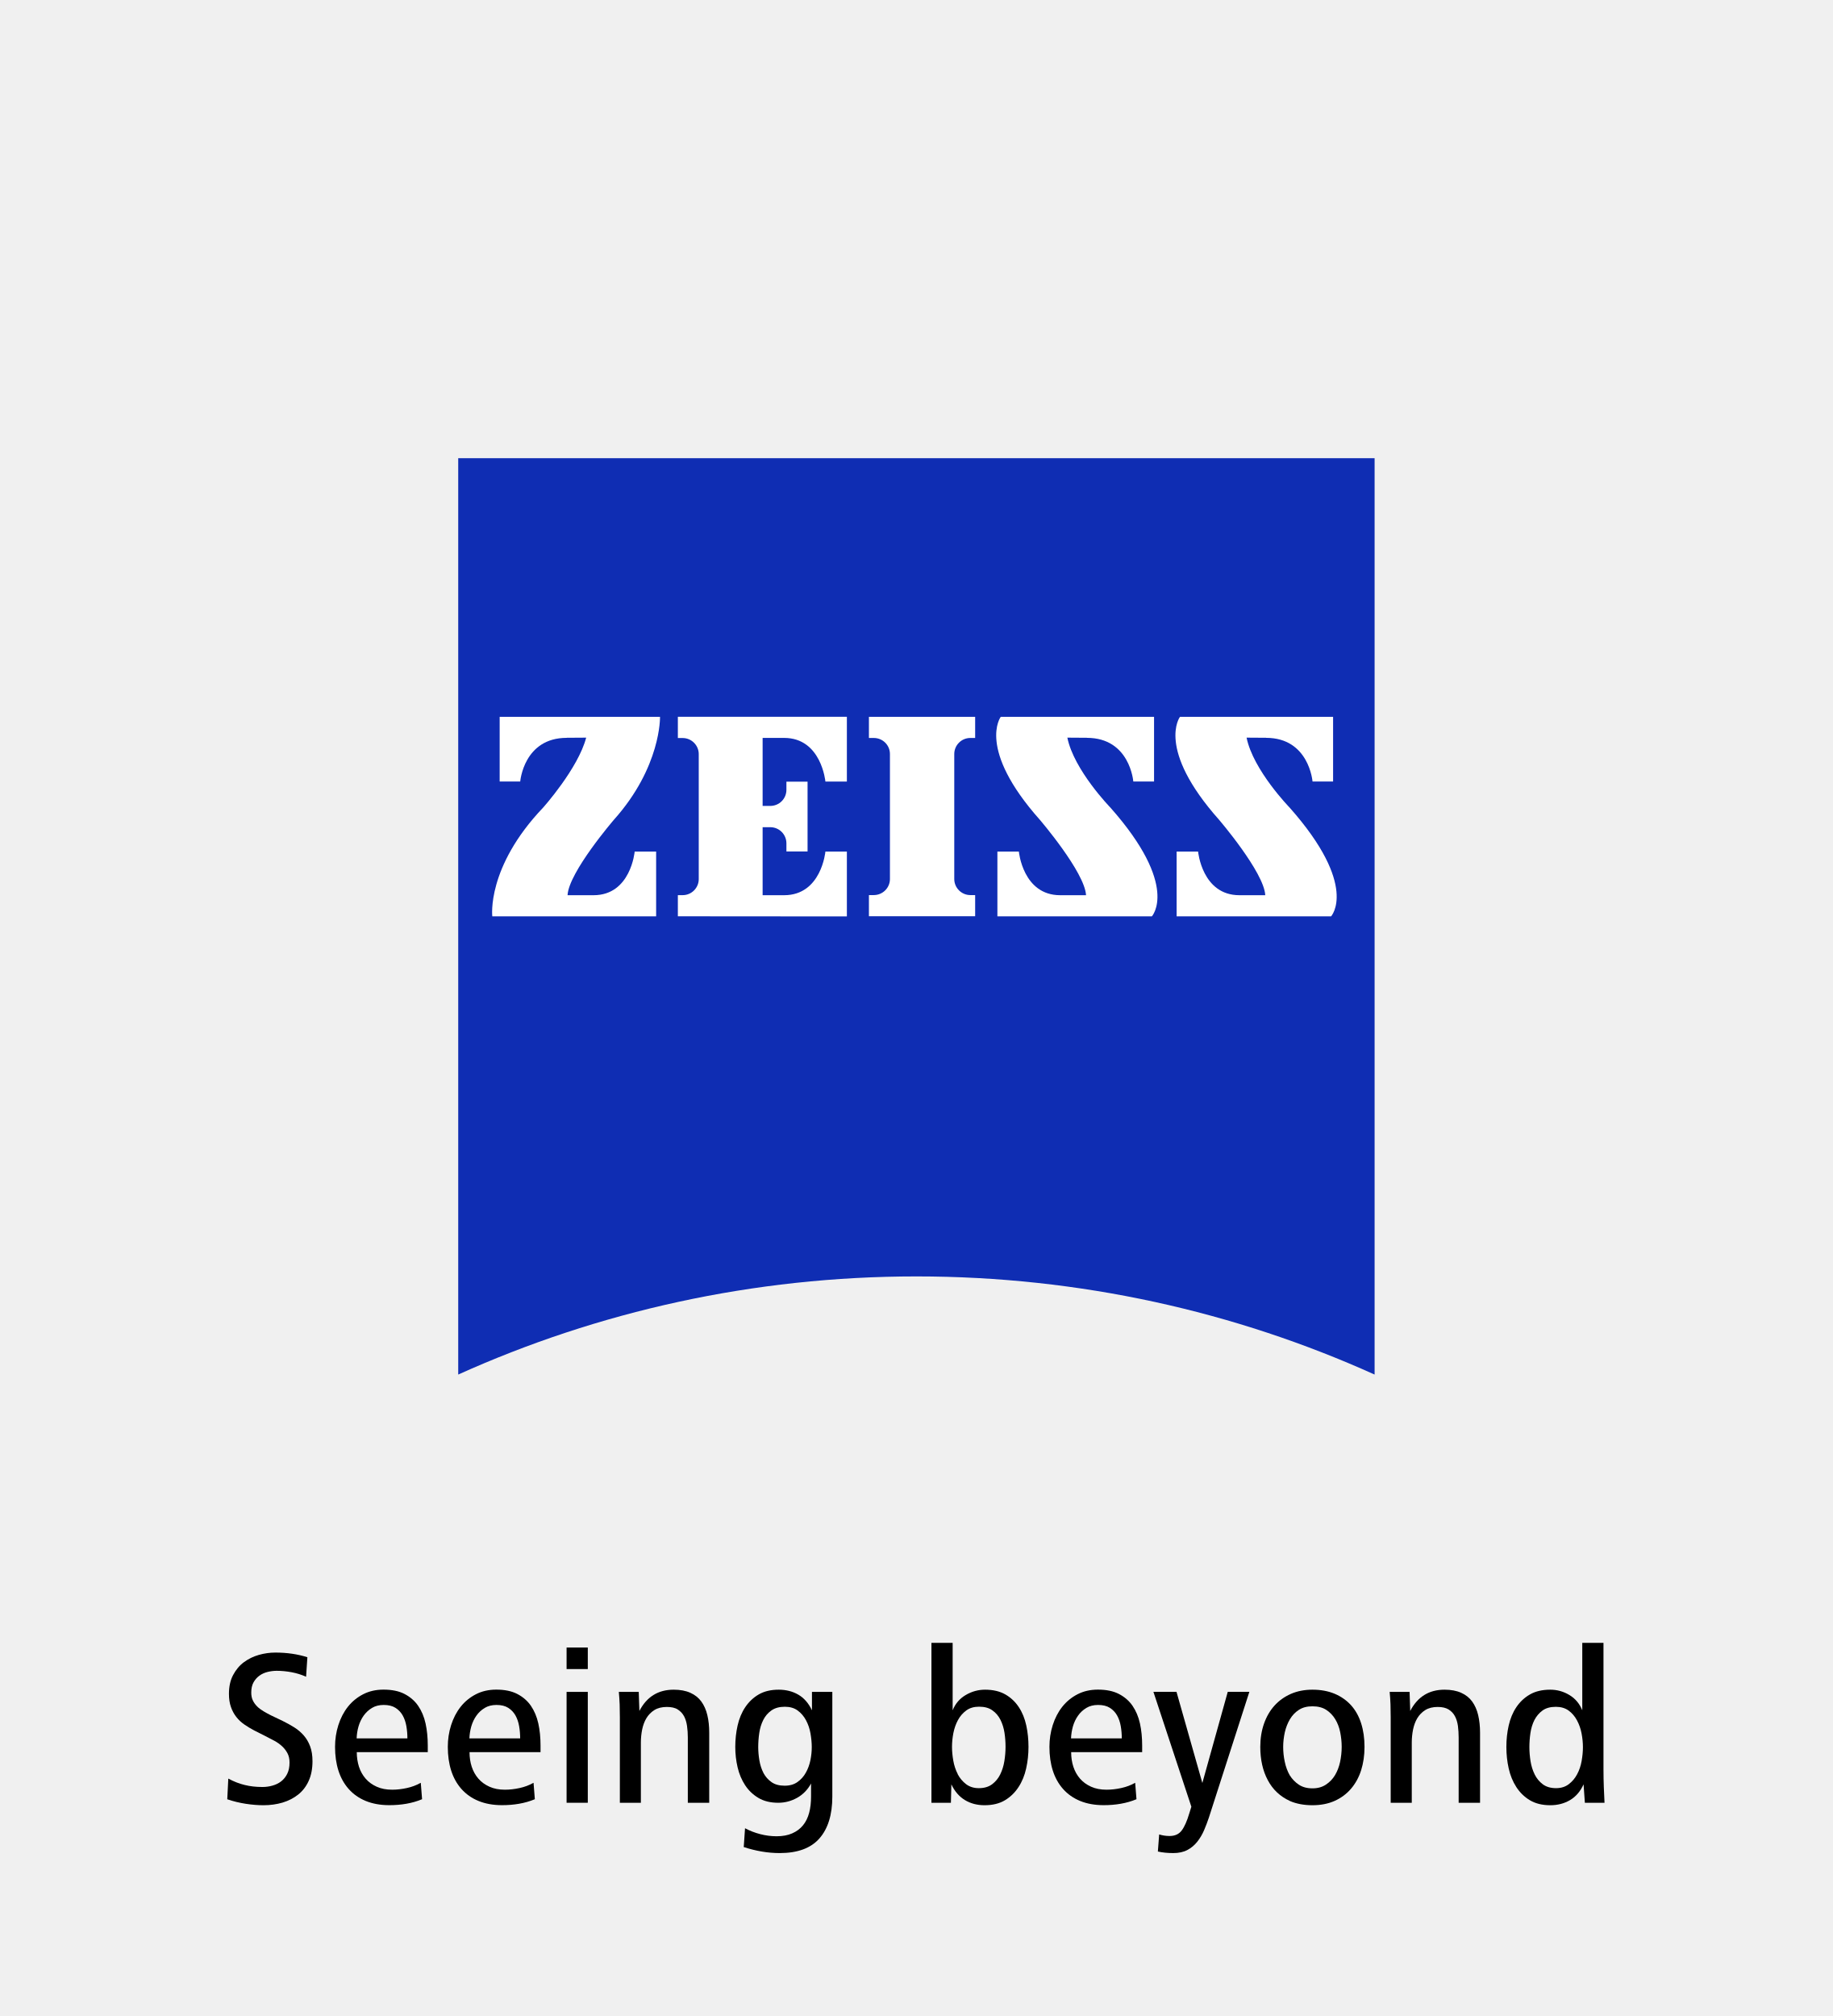
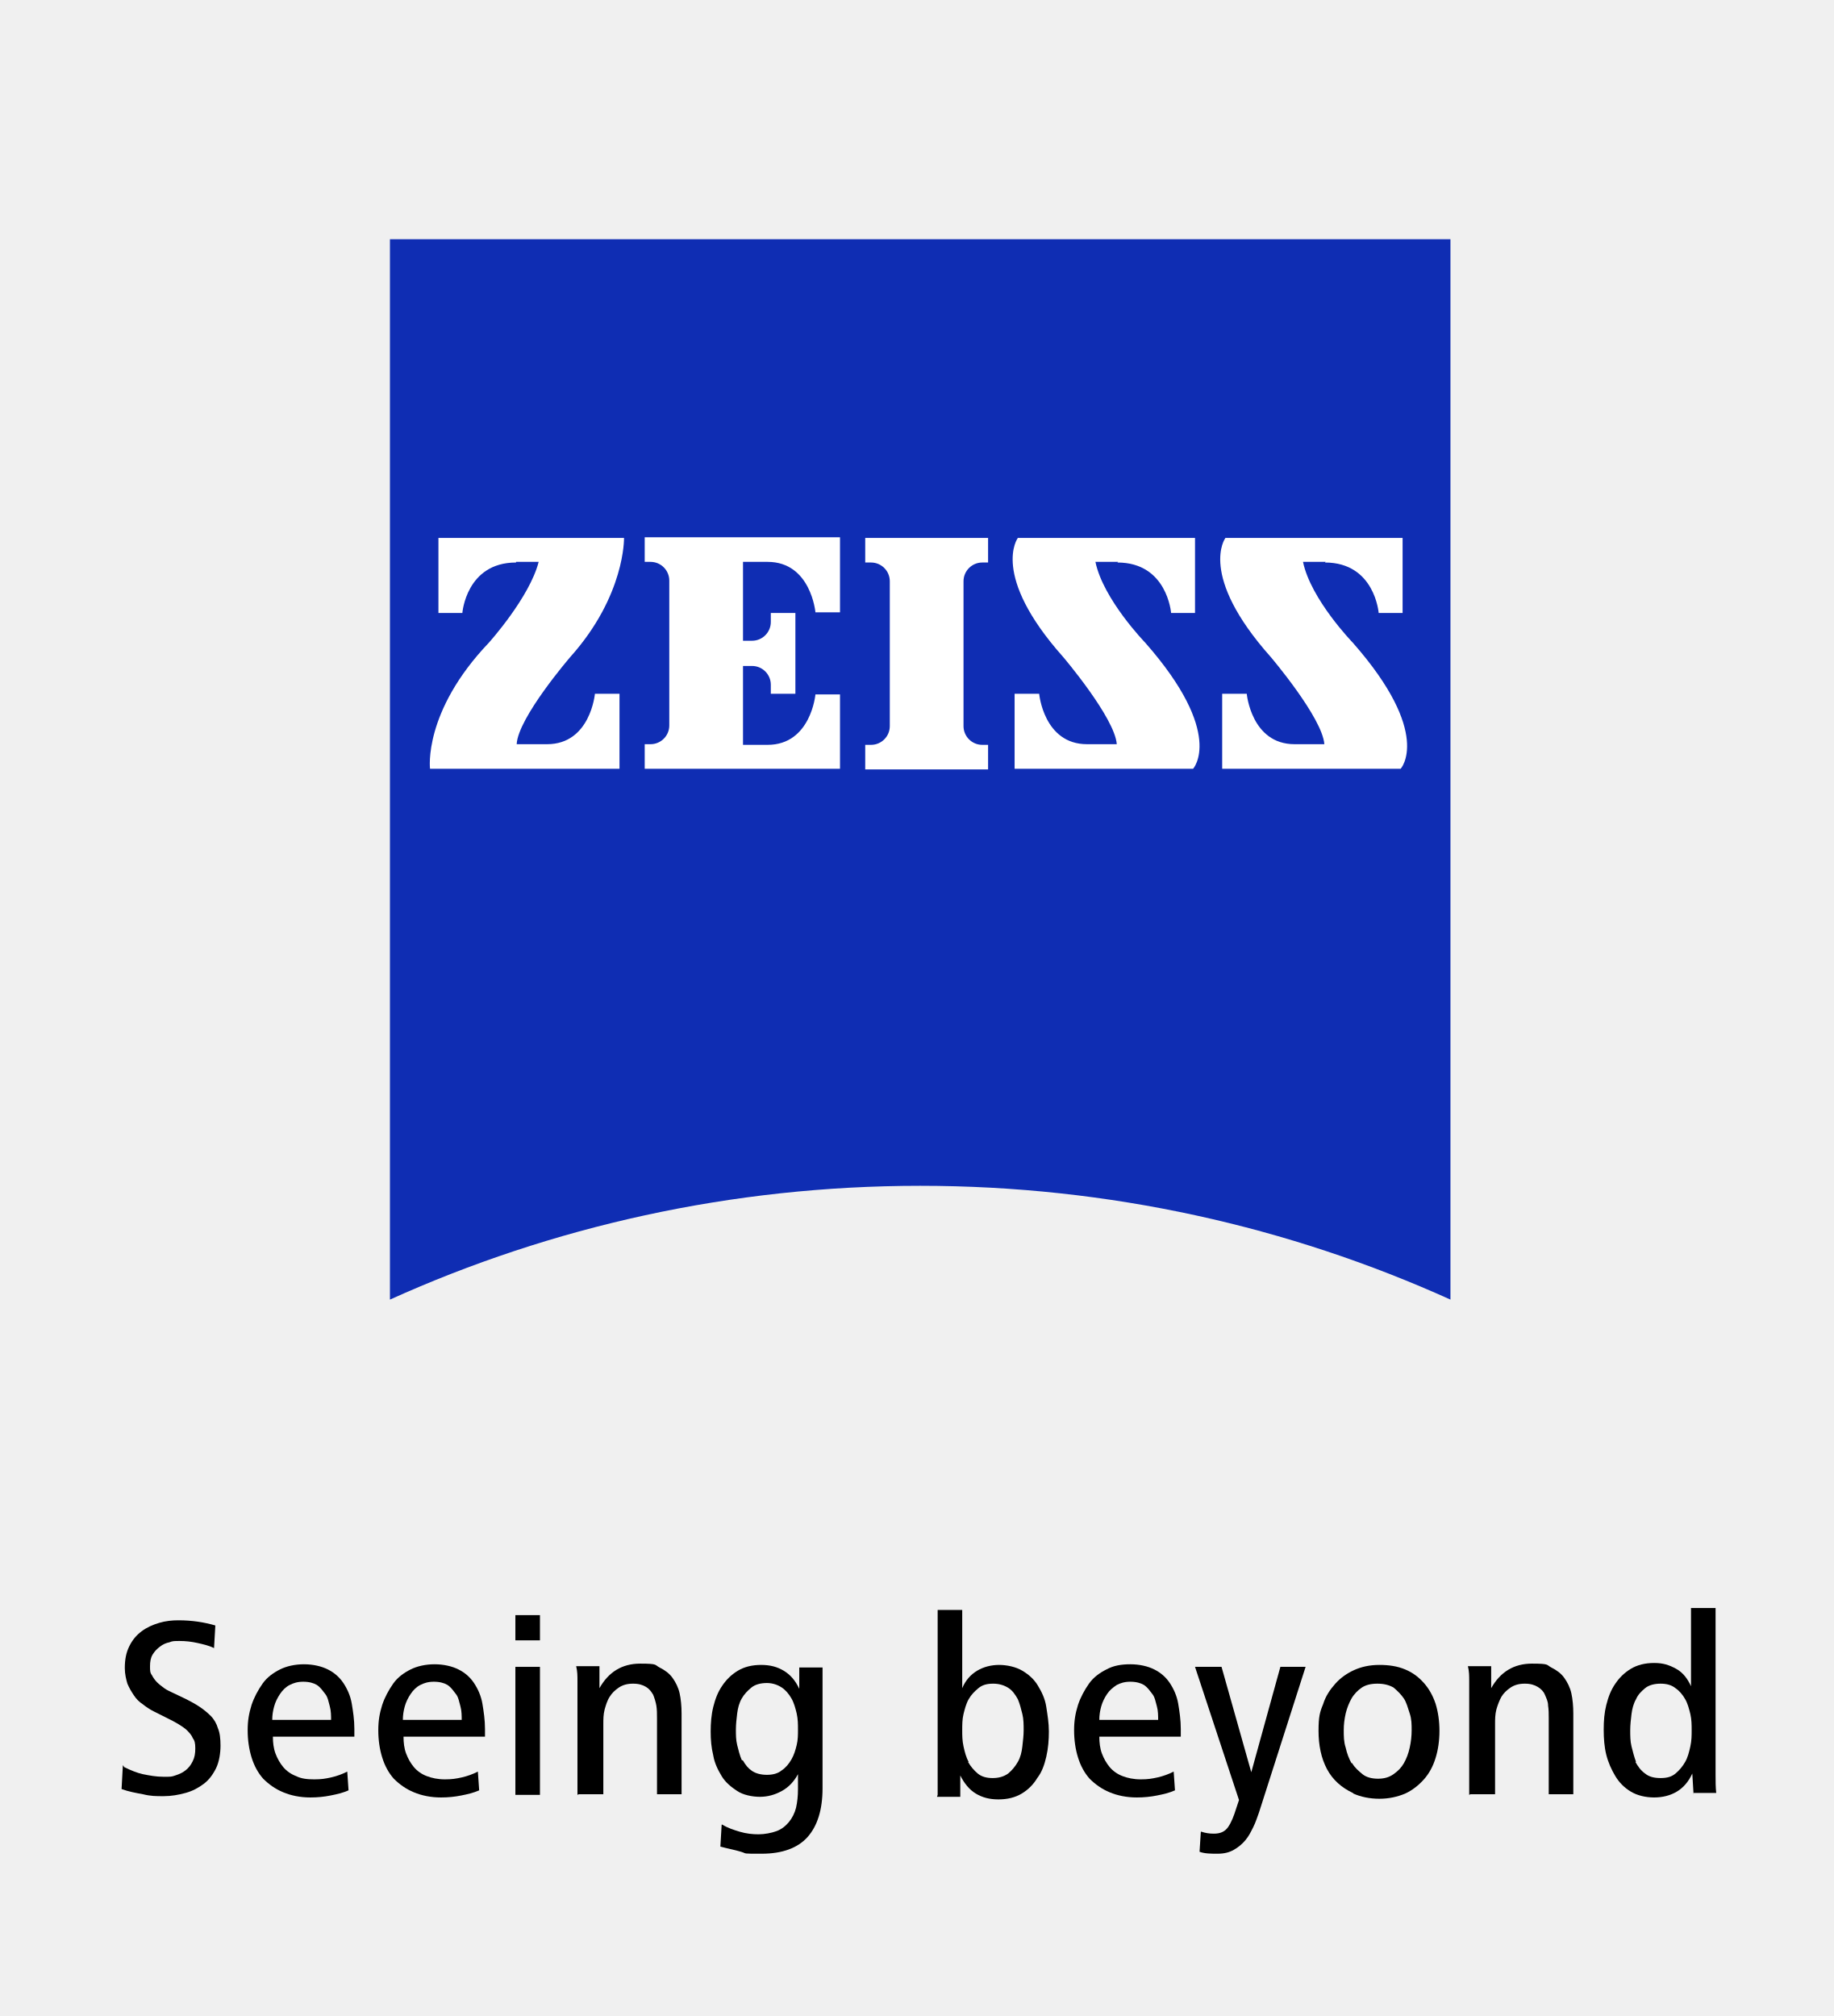
- <svg xmlns="http://www.w3.org/2000/svg" id="Ebene_1" viewBox="0 0 283.46 311.81">
+ <svg xmlns="http://www.w3.org/2000/svg" id="Ebene_1" version="1.1" viewBox="0 0 283.5 311.8">
  <defs>
-     <style>.cls-1{fill:#fff;}.cls-2{fill:#0f2db3;}</style>
+     <style>
+       .st0 {
+         fill: #fff;
+       }
+ 
+       .st1 {
+         fill: #0f2db3;
+       }
+     </style>
  </defs>
  <g>
-     <path class="cls-2" d="m212.6,212.6c-21.61-9.75-45.62-15.18-70.86-15.18s-49.26,5.43-70.87,15.18V70.87h141.73v141.73Z" />
+     <path class="st1" d="M224.3,201c-25-11.3-52.8-17.6-82-17.6s-57,6.3-82,17.6V37h164v164Z" />
    <g>
-       <path class="cls-1" d="m87.66,114.12c-6.66,0-7.2,6.75-7.2,6.75h-3.18v-10h24.8s.2,7.73-7.14,15.93c0,0-6.98,8.11-7.16,11.66h4.02c5.77,0,6.36-6.75,6.36-6.75h3.32v10.02h-25.34s-.93-7.59,7.86-16.82c0,0,5.41-6.04,6.66-10.82l-3,.02Z" />
-       <path class="cls-1" d="m150.82,141.71v-3.27h-.75c-1.36,0-2.48-1.12-2.48-2.48v-19.34c0-1.36,1.11-2.48,2.48-2.48h.75v-3.27h-16.43v3.27h.75c1.39,0,2.5,1.11,2.5,2.48v19.34c0,1.36-1.11,2.48-2.5,2.48h-.75v3.27h16.43Z" />
-       <path class="cls-1" d="m130.98,141.73v-10.02h-3.32s-.61,6.75-6.39,6.75h-3.32v-10.52h1.18c1.39,0,2.5,1.12,2.5,2.5v1.25h3.27v-10.79h-3.27v1.25c0,1.39-1.11,2.5-2.5,2.5h-1.18v-10.52h3.32c5.77,0,6.39,6.75,6.39,6.75h3.32v-10.02h-26.14v3.29h.75c1.36,0,2.48,1.12,2.48,2.48v19.34c0,1.36-1.11,2.48-2.48,2.48h-.75v3.27l26.14.02Z" />
-       <path class="cls-1" d="m168.1,114.12c6.66,0,7.18,6.75,7.18,6.75h3.21v-10h-23.71s-3.75,4.91,6.05,15.93c0,0,6.95,8.11,7.14,11.66h-4c-5.77,0-6.39-6.75-6.39-6.75h-3.32v10.02h23.89s4.34-4.68-6.41-16.82c0,0-5.64-5.79-6.66-10.82l3.02.02Z" />
-       <path class="cls-1" d="m195.82,114.12c6.64,0,7.18,6.75,7.18,6.75h3.18v-10h-23.68s-3.75,4.91,6.05,15.93c0,0,6.95,8.11,7.14,11.66h-4c-5.77,0-6.39-6.75-6.39-6.75h-3.32v10.02h23.89s4.34-4.68-6.41-16.82c0,0-5.64-5.79-6.66-10.82l3.02.02Z" />
+       <path class="st0" d="M79.8,87c-7.7,0-8.3,7.8-8.3,7.8h-3.7v-11.6h28.7s.2,8.9-8.3,18.4c0,0-8.1,9.4-8.3,13.5h4.7c6.7,0,7.4-7.8,7.4-7.8h3.8v11.6h-29.3s-1.1-8.8,9.1-19.5c0,0,6.3-7,7.7-12.5h-3.5Z" />
+       <path class="st0" d="M152.8,119v-3.8h-.9c-1.6,0-2.9-1.3-2.9-2.9v-22.4c0-1.6,1.3-2.9,2.9-2.9h.9v-3.8h-19v3.8h.9c1.6,0,2.9,1.3,2.9,2.9v22.4c0,1.6-1.3,2.9-2.9,2.9h-.9v3.8h19Z" />
+       <path class="st0" d="M129.9,119v-11.6h-3.8s-.7,7.8-7.4,7.8h-3.8v-12.2h1.4c1.6,0,2.9,1.3,2.9,2.9v1.4h3.8v-12.5h-3.8v1.4c0,1.6-1.3,2.9-2.9,2.9h-1.4v-12.2h3.8c6.7,0,7.4,7.8,7.4,7.8h3.8v-11.6h-30.2v3.8h.9c1.6,0,2.9,1.3,2.9,2.9v22.4c0,1.6-1.3,2.9-2.9,2.9h-.9v3.8h30.2s0,0,0,0Z" />
+       <path class="st0" d="M172.8,87c7.7,0,8.3,7.8,8.3,7.8h3.7v-11.6h-27.4s-4.3,5.7,7,18.4c0,0,8,9.4,8.3,13.5h-4.6c-6.7,0-7.4-7.8-7.4-7.8h-3.8v11.6h27.6s5-5.4-7.4-19.5c0,0-6.5-6.7-7.7-12.5h3.5s0,0,0,0Z" />
+       <path class="st0" d="M204.9,87c7.7,0,8.3,7.8,8.3,7.8h3.7v-11.6h-27.4s-4.3,5.7,7,18.4c0,0,8,9.4,8.3,13.5h-4.6c-6.7,0-7.4-7.8-7.4-7.8h-3.8v11.6h27.6s5-5.4-7.4-19.5c0,0-6.5-6.7-7.7-12.5h3.5s0,0,0,0Z" />
    </g>
  </g>
  <g>
-     <path d="m35.31,275.09c.85.46,1.7.79,2.54.99.84.21,1.75.31,2.74.31.52,0,1.04-.07,1.54-.21.5-.14.95-.35,1.34-.65.39-.3.71-.69.95-1.17s.36-1.06.36-1.75c0-.55-.1-1.02-.31-1.42-.21-.4-.48-.76-.82-1.08s-.74-.61-1.2-.86-.94-.5-1.44-.75l-1.7-.86c-.52-.27-1.03-.58-1.51-.91-.48-.33-.9-.72-1.25-1.17-.35-.45-.63-.96-.83-1.54-.21-.58-.31-1.26-.31-2.04,0-1.12.21-2.09.64-2.9s.98-1.48,1.67-1.99c.69-.51,1.46-.89,2.31-1.13.85-.24,1.7-.36,2.56-.36,1.79,0,3.44.24,4.95.72l-.2,3.02c-.7-.32-1.45-.55-2.24-.7-.8-.15-1.57-.22-2.31-.22-.46,0-.92.06-1.39.17-.47.12-.89.3-1.26.57-.37.26-.68.61-.92,1.03s-.36.96-.36,1.59c0,.48.08.89.25,1.23.16.34.39.65.67.93s.61.52.98.74c.37.22.75.43,1.15.63l1.8.86c.66.32,1.26.66,1.82,1.01s1.04.77,1.46,1.25c.42.48.74,1.04.98,1.68.24.64.36,1.41.36,2.3,0,1.17-.2,2.18-.59,3.04s-.93,1.56-1.62,2.11-1.49.96-2.41,1.24c-.92.27-1.9.41-2.95.41-.85,0-1.76-.07-2.74-.22-.97-.15-1.93-.38-2.87-.7l.16-3.19Z" />
-     <path d="m55.18,271.01c0,.8.12,1.55.34,2.25.23.7.57,1.31,1.03,1.84.46.53,1.03.94,1.72,1.25.69.31,1.48.46,2.38.46.74,0,1.5-.09,2.28-.26.78-.17,1.49-.44,2.15-.81l.2,2.54c-.76.32-1.57.55-2.42.7-.85.15-1.74.22-2.65.22-1.38,0-2.59-.22-3.64-.65-1.05-.43-1.93-1.05-2.64-1.85-.71-.8-1.24-1.75-1.59-2.85s-.52-2.32-.52-3.67c0-1.17.17-2.29.51-3.36.34-1.07.83-2.02,1.47-2.83.64-.81,1.43-1.46,2.36-1.94.93-.48,1.98-.72,3.16-.72,1.29,0,2.37.22,3.24.67.87.45,1.58,1.06,2.11,1.83s.92,1.69,1.15,2.74c.23,1.05.34,2.18.34,3.4v1.03h-10.98Zm7.83-2.13c0-.64-.05-1.27-.16-1.9s-.3-1.18-.57-1.66c-.27-.48-.64-.87-1.11-1.17-.47-.3-1.08-.45-1.82-.45-.7,0-1.31.15-1.82.46-.51.31-.94.71-1.29,1.2-.35.49-.61,1.05-.79,1.66-.18.62-.27,1.23-.29,1.85h7.86Z" />
-     <path d="m72.62,271.01c0,.8.11,1.55.34,2.25.23.7.57,1.31,1.03,1.84.46.53,1.03.94,1.72,1.25.69.31,1.48.46,2.38.46.74,0,1.5-.09,2.28-.26.78-.17,1.49-.44,2.15-.81l.2,2.54c-.76.32-1.57.55-2.42.7-.85.15-1.74.22-2.65.22-1.38,0-2.59-.22-3.64-.65s-1.93-1.05-2.64-1.85c-.71-.8-1.24-1.75-1.59-2.85-.35-1.1-.52-2.32-.52-3.67,0-1.17.17-2.29.51-3.36.34-1.07.83-2.02,1.47-2.83.64-.81,1.43-1.46,2.36-1.94.93-.48,1.98-.72,3.16-.72,1.29,0,2.37.22,3.24.67s1.58,1.06,2.11,1.83c.53.78.92,1.69,1.15,2.74s.34,2.18.34,3.4v1.03h-10.98Zm7.83-2.13c0-.64-.05-1.27-.16-1.9s-.3-1.18-.57-1.66c-.27-.48-.64-.87-1.11-1.17-.47-.3-1.08-.45-1.82-.45-.7,0-1.31.15-1.82.46-.51.31-.95.71-1.29,1.2-.35.49-.61,1.05-.79,1.66-.17.62-.27,1.23-.29,1.85h7.86Z" />
-     <path d="m87.63,258.15v-3.33h3.28v3.33h-3.28Zm0,20.68v-17.15h3.28v17.15h-3.28Z" />
-     <path d="m95.87,278.83v-13.21c0-.66-.01-1.32-.03-1.97s-.07-1.31-.13-1.97h3.08l.1,2.95c1.14-2.2,2.91-3.29,5.31-3.29,1,0,1.86.16,2.57.48s1.28.77,1.7,1.35.74,1.29.93,2.11c.2.82.29,1.73.29,2.71v10.84h-3.31v-10.12c0-.59-.04-1.18-.12-1.75-.08-.57-.23-1.07-.46-1.51-.23-.43-.56-.78-.98-1.05s-.99-.39-1.69-.39c-.76,0-1.4.16-1.92.48-.51.32-.92.74-1.23,1.25-.31.51-.52,1.1-.66,1.75-.13.65-.2,1.32-.2,2.01v9.33h-3.28Z" />
-     <path d="m115.23,282.77c.72.39,1.5.69,2.34.91.84.22,1.69.33,2.54.33.94,0,1.75-.15,2.42-.45.68-.3,1.23-.71,1.67-1.25.44-.54.75-1.18.95-1.94.2-.75.29-1.59.29-2.5v-2.02c-.52.96-1.24,1.7-2.15,2.21s-1.88.77-2.93.77c-1.2,0-2.22-.25-3.06-.75-.84-.5-1.53-1.16-2.06-1.97s-.92-1.73-1.16-2.76c-.24-1.03-.36-2.08-.36-3.16,0-1.14.12-2.25.36-3.31.24-1.06.63-2.01,1.18-2.83.55-.82,1.24-1.48,2.08-1.97.84-.49,1.87-.74,3.1-.74,1.14,0,2.15.26,3.03.77.88.51,1.59,1.32,2.11,2.42v-2.85h3.15v16.19c0,2.81-.67,4.97-2,6.48-1.33,1.51-3.38,2.26-6.13,2.26-.94,0-1.87-.08-2.8-.24s-1.85-.39-2.77-.69l.2-2.92Zm2.85-8.54c.31.57.72,1.04,1.25,1.41.52.37,1.2.55,2.03.55.79,0,1.45-.19,1.98-.57.54-.38.97-.86,1.29-1.44.33-.58.56-1.22.71-1.92.14-.7.21-1.38.21-2.04s-.07-1.39-.2-2.13c-.13-.73-.36-1.41-.69-2.02-.33-.62-.76-1.12-1.29-1.51s-1.2-.58-1.98-.58c-.85,0-1.54.19-2.08.57-.54.38-.96.87-1.26,1.47-.31.61-.51,1.28-.62,2.02s-.16,1.47-.16,2.18c0,.66.06,1.35.18,2.06.12.71.33,1.36.64,1.96Z" />
-     <path d="m144.06,278.83v-24.73h3.28v10.43c.41-1.03,1.09-1.82,2.03-2.37s1.93-.82,2.98-.82c1.25,0,2.29.25,3.15.74.85.49,1.54,1.15,2.08,1.97s.92,1.77,1.15,2.83c.23,1.06.34,2.17.34,3.31s-.12,2.25-.36,3.33c-.24,1.08-.63,2.04-1.18,2.88-.55.85-1.25,1.53-2.1,2.04-.85.51-1.9.77-3.15.77-1.14,0-2.15-.26-3.03-.79-.88-.53-1.59-1.34-2.11-2.44l-.07,2.85h-3.01Zm4.06-4.42c.33.62.76,1.13,1.29,1.54.54.41,1.2.62,1.98.62.83,0,1.51-.2,2.05-.6.53-.4.96-.91,1.26-1.53s.52-1.3.64-2.06c.12-.75.18-1.49.18-2.2s-.05-1.43-.16-2.16c-.11-.73-.32-1.4-.62-2.01-.31-.61-.72-1.1-1.25-1.47-.52-.38-1.21-.57-2.06-.57-.79,0-1.45.19-1.98.58s-.97.89-1.29,1.49c-.33.61-.56,1.27-.71,2.01-.14.73-.21,1.44-.21,2.13s.07,1.4.2,2.14c.13.74.36,1.44.69,2.08Z" />
-     <path d="m165.67,271.01c0,.8.11,1.55.34,2.25.23.7.57,1.31,1.03,1.84.46.53,1.03.94,1.72,1.25.69.31,1.48.46,2.38.46.74,0,1.5-.09,2.28-.26.78-.17,1.49-.44,2.15-.81l.2,2.54c-.76.32-1.57.55-2.42.7-.85.15-1.74.22-2.65.22-1.38,0-2.59-.22-3.64-.65s-1.93-1.05-2.64-1.85c-.71-.8-1.24-1.75-1.59-2.85-.35-1.1-.52-2.32-.52-3.67,0-1.17.17-2.29.51-3.36.34-1.07.83-2.02,1.47-2.83.64-.81,1.43-1.46,2.36-1.94.93-.48,1.98-.72,3.16-.72,1.29,0,2.37.22,3.24.67s1.58,1.06,2.11,1.83c.53.78.92,1.69,1.15,2.74s.34,2.18.34,3.4v1.03h-10.98Zm7.83-2.13c0-.64-.05-1.27-.16-1.9s-.3-1.18-.57-1.66c-.27-.48-.64-.87-1.11-1.17-.47-.3-1.08-.45-1.82-.45-.7,0-1.31.15-1.82.46-.51.31-.95.71-1.29,1.2-.35.49-.61,1.05-.79,1.66-.17.62-.27,1.23-.29,1.85h7.86Z" />
-     <path d="m179.28,283.73c.52.16,1.06.24,1.61.24.83,0,1.46-.29,1.88-.86.43-.57.81-1.44,1.16-2.61l.33-1.06-5.87-17.77h3.57l4,14.1,3.93-14.1h3.34l-6.26,19.45c-.22.66-.47,1.32-.75,1.97-.28.65-.63,1.24-1.05,1.77-.42.53-.92.95-1.52,1.27-.6.32-1.33.48-2.18.48-.9,0-1.69-.08-2.39-.24l.2-2.64Z" />
-     <path d="m199.5,278.55c-1.51-.69-2.65-1.76-3.42-3.22-.78-1.46-1.16-3.18-1.16-5.14,0-1.3.19-2.5.57-3.58.38-1.09.92-2.02,1.62-2.8s1.55-1.38,2.54-1.82c.99-.43,2.1-.65,3.33-.65,1.29,0,2.43.21,3.44.63,1,.42,1.85,1.02,2.54,1.78.69.77,1.21,1.7,1.56,2.8.35,1.1.52,2.31.52,3.64s-.18,2.5-.52,3.6c-.35,1.1-.87,2.05-1.56,2.86s-1.54,1.44-2.54,1.89c-1.01.45-2.15.67-3.44.67s-2.49-.22-3.47-.65Zm-.03-3.98c.37.59.84,1.08,1.41,1.46.57.38,1.27.57,2.1.57s1.5-.19,2.08-.57c.58-.38,1.05-.86,1.41-1.46s.62-1.27.79-2.04c.16-.77.25-1.55.25-2.35,0-.75-.08-1.51-.23-2.26-.15-.75-.41-1.43-.77-2.02-.36-.59-.83-1.08-1.39-1.44-.57-.37-1.28-.55-2.13-.55s-1.53.18-2.1.55c-.57.37-1.03.85-1.39,1.46-.36.61-.62,1.28-.79,2.02-.16.74-.25,1.49-.25,2.25s.08,1.55.25,2.32c.16.77.42,1.46.77,2.08Z" />
-     <path d="m215.09,278.83v-13.21c0-.66-.01-1.32-.03-1.97-.02-.65-.07-1.31-.13-1.97h3.08l.1,2.95c1.14-2.2,2.91-3.29,5.31-3.29,1,0,1.86.16,2.57.48s1.28.77,1.7,1.35.74,1.29.93,2.11.29,1.73.29,2.71v10.84h-3.31v-10.12c0-.59-.04-1.18-.11-1.75-.08-.57-.23-1.07-.46-1.51s-.56-.78-.98-1.05c-.43-.26-.99-.39-1.69-.39-.76,0-1.4.16-1.92.48-.51.32-.92.74-1.23,1.25-.31.51-.52,1.1-.66,1.75-.13.65-.2,1.32-.2,2.01v9.33h-3.28Z" />
-     <path d="m245.12,278.83l-.2-2.85c-.5,1.1-1.2,1.91-2.1,2.44-.9.53-1.91.79-3.05.79-1.25,0-2.29-.26-3.15-.77-.85-.51-1.55-1.19-2.1-2.04-.55-.85-.94-1.81-1.18-2.88-.24-1.07-.36-2.18-.36-3.33s.12-2.25.36-3.31c.24-1.06.63-2.01,1.18-2.83.55-.82,1.25-1.48,2.1-1.97.85-.49,1.9-.74,3.15-.74,1.05,0,2.03.27,2.95.82.92.55,1.58,1.34,2,2.37v-10.43h3.28v19.59c0,.96.02,1.86.05,2.69.03.83.07,1.65.11,2.45h-3.05Zm-7.77-4.39c.31.62.73,1.13,1.26,1.53.54.4,1.22.6,2.05.6.79,0,1.45-.21,1.98-.62.54-.41.97-.93,1.29-1.54.33-.62.56-1.3.69-2.04.13-.74.2-1.46.2-2.14s-.07-1.39-.21-2.13c-.14-.73-.38-1.41-.71-2.02-.33-.62-.76-1.12-1.29-1.51-.54-.39-1.2-.58-1.98-.58-.85,0-1.54.19-2.06.57-.52.38-.94.87-1.25,1.47-.31.61-.51,1.28-.62,2.02s-.16,1.47-.16,2.18.06,1.44.18,2.18c.12.74.33,1.42.64,2.04Z" />
+     <path d="M19.2,273.3c1,.5,2,.9,2.9,1.1,1,.2,2,.4,3.2.4s1.2,0,1.8-.2c.6-.2,1.1-.4,1.6-.8s.8-.8,1.1-1.4.4-1.2.4-2-.1-1.2-.4-1.6c-.2-.5-.6-.9-.9-1.2s-.9-.7-1.4-1-1.1-.6-1.7-.9l-2-1c-.6-.3-1.2-.7-1.7-1.1-.6-.4-1-.8-1.4-1.4s-.7-1.1-1-1.8c-.2-.7-.4-1.5-.4-2.4,0-1.3.2-2.4.7-3.4s1.1-1.7,1.9-2.3c.8-.6,1.7-1,2.7-1.3,1-.3,2-.4,3-.4,2.1,0,4,.3,5.7.8l-.2,3.5c-.8-.4-1.7-.6-2.6-.8-.9-.2-1.8-.3-2.7-.3s-1.1,0-1.6.2c-.5.1-1,.3-1.5.7-.4.3-.8.7-1.1,1.2s-.4,1.1-.4,1.8,0,1,.3,1.4c.2.4.5.8.8,1.1s.7.6,1.1.9.9.5,1.3.7l2.1,1c.8.4,1.5.8,2.1,1.2s1.2.9,1.7,1.4.9,1.2,1.1,1.9c.3.7.4,1.6.4,2.7s-.2,2.5-.7,3.5-1.1,1.8-1.9,2.4-1.7,1.1-2.8,1.4c-1.1.3-2.2.5-3.4.5s-2,0-3.2-.3c-1.1-.2-2.2-.4-3.3-.8l.2-3.7h0Z" />
+     <path d="M42.2,268.6c0,.9.1,1.8.4,2.6.3.8.7,1.5,1.2,2.1s1.2,1.1,2,1.4c.8.4,1.7.5,2.8.5s1.7-.1,2.6-.3,1.7-.5,2.5-.9l.2,2.9c-.9.4-1.8.6-2.8.8-1,.2-2,.3-3.1.3-1.6,0-3-.3-4.2-.8s-2.2-1.2-3.1-2.1c-.8-.9-1.4-2-1.8-3.3s-.6-2.7-.6-4.2.2-2.6.6-3.9c.4-1.2,1-2.3,1.7-3.3s1.7-1.7,2.7-2.2,2.3-.8,3.7-.8,2.7.3,3.7.8c1,.5,1.8,1.2,2.4,2.1s1.1,2,1.3,3.2.4,2.5.4,3.9v1.2h-12.7,0ZM51.2,266.1c0-.7,0-1.5-.2-2.2s-.3-1.4-.7-1.9-.7-1-1.3-1.4c-.5-.3-1.2-.5-2.1-.5s-1.5.2-2.1.5-1.1.8-1.5,1.4c-.4.6-.7,1.2-.9,1.9-.2.7-.3,1.4-.3,2.1h9.1,0Z" />
+     <path d="M62.4,268.6c0,.9.1,1.8.4,2.6.3.8.7,1.5,1.2,2.1s1.2,1.1,2,1.4,1.7.5,2.8.5,1.7-.1,2.6-.3,1.7-.5,2.5-.9l.2,2.9c-.9.4-1.8.6-2.8.8-1,.2-2,.3-3.1.3-1.6,0-3-.3-4.2-.8s-2.2-1.2-3.1-2.1c-.8-.9-1.4-2-1.8-3.3s-.6-2.7-.6-4.2.2-2.6.6-3.9c.4-1.2,1-2.3,1.7-3.3s1.7-1.7,2.7-2.2,2.3-.8,3.7-.8,2.7.3,3.7.8,1.8,1.2,2.4,2.1c.6.9,1.1,2,1.3,3.2s.4,2.5.4,3.9v1.2h-12.7ZM71.4,266.1c0-.7,0-1.5-.2-2.2s-.3-1.4-.7-1.9-.7-1-1.3-1.4c-.5-.3-1.2-.5-2.1-.5s-1.5.2-2.1.5-1.1.8-1.5,1.4c-.4.6-.7,1.2-.9,1.9-.2.7-.3,1.4-.3,2.1h9.1,0Z" />
+     <path d="M79.7,253.7v-3.9h3.8v3.9h-3.8ZM79.7,277.6v-19.8h3.8v19.8h-3.8Z" />
+     <path d="M89.3,277.6v-15.3c0-.8,0-1.5,0-2.3s0-1.5-.2-2.3h3.6v3.4c1.4-2.5,3.5-3.8,6.3-3.8s2.2.2,3,.6,1.5.9,2,1.6.9,1.5,1.1,2.4c.2.9.3,2,.3,3.1v12.5h-3.8v-11.7c0-.7,0-1.4-.1-2s-.3-1.2-.5-1.7c-.3-.5-.6-.9-1.1-1.2s-1.1-.5-2-.5-1.6.2-2.2.6c-.6.4-1.1.9-1.4,1.4-.4.6-.6,1.3-.8,2-.2.8-.2,1.5-.2,2.3v10.8h-3.8,0Z" />
+     <path d="M111.7,282.2c.8.5,1.7.8,2.7,1.1s2,.4,2.9.4,2-.2,2.8-.5c.8-.3,1.4-.8,1.9-1.4.5-.6.9-1.4,1.1-2.2.2-.9.3-1.8.3-2.9v-2.3c-.6,1.1-1.4,2-2.5,2.6s-2.2.9-3.4.9-2.6-.3-3.5-.9-1.8-1.3-2.4-2.3-1.1-2-1.3-3.2c-.3-1.2-.4-2.4-.4-3.7s.1-2.6.4-3.8.7-2.3,1.4-3.3c.6-.9,1.4-1.7,2.4-2.3,1-.6,2.2-.9,3.6-.9s2.5.3,3.5.9c1,.6,1.8,1.5,2.4,2.8v-3.3h3.6v18.7c0,3.3-.8,5.8-2.3,7.5s-3.9,2.6-7.1,2.6-2.2,0-3.2-.3-2.1-.5-3.2-.8l.2-3.4h0ZM114.9,272.3c.4.7.8,1.2,1.4,1.6.6.4,1.4.6,2.3.6s1.7-.2,2.3-.7c.6-.4,1.1-1,1.5-1.7.4-.7.6-1.4.8-2.2.2-.8.2-1.6.2-2.4s0-1.6-.2-2.5c-.2-.8-.4-1.6-.8-2.3-.4-.7-.9-1.3-1.5-1.7s-1.4-.7-2.3-.7-1.8.2-2.4.7-1.1,1-1.5,1.7c-.4.7-.6,1.5-.7,2.3s-.2,1.7-.2,2.5,0,1.6.2,2.4.4,1.6.7,2.3h0Z" />
+     <path d="M145,277.6v-28.6h3.8v12.1c.5-1.2,1.3-2.1,2.3-2.7s2.2-.9,3.4-.9,2.6.3,3.6.9c1,.6,1.8,1.3,2.4,2.3s1.1,2,1.3,3.3.4,2.5.4,3.8-.1,2.6-.4,3.9-.7,2.4-1.4,3.3c-.6,1-1.4,1.8-2.4,2.4s-2.2.9-3.6.9-2.5-.3-3.5-.9-1.8-1.6-2.4-2.8v3.3h-3.6,0ZM149.7,272.5c.4.7.9,1.3,1.5,1.8.6.5,1.4.7,2.3.7s1.7-.2,2.4-.7c.6-.5,1.1-1.1,1.5-1.8s.6-1.5.7-2.4c.1-.9.2-1.7.2-2.5s0-1.7-.2-2.5-.4-1.6-.7-2.3c-.4-.7-.8-1.3-1.4-1.7-.6-.4-1.4-.7-2.4-.7s-1.7.2-2.3.7-1.1,1-1.5,1.7c-.4.7-.6,1.5-.8,2.3-.2.8-.2,1.7-.2,2.5s0,1.6.2,2.5c.2.9.4,1.7.8,2.4h0Z" />
+     <path d="M170,268.6c0,.9.1,1.8.4,2.6s.7,1.5,1.2,2.1c.5.6,1.2,1.1,2,1.4s1.7.5,2.8.5,1.7-.1,2.6-.3,1.7-.5,2.5-.9l.2,2.9c-.9.4-1.8.6-2.8.8-1,.2-2,.3-3.1.3-1.6,0-3-.3-4.2-.8s-2.2-1.2-3.1-2.1c-.8-.9-1.4-2-1.8-3.3-.4-1.3-.6-2.7-.6-4.2s.2-2.6.6-3.9c.4-1.2,1-2.3,1.7-3.3s1.7-1.7,2.7-2.2c1.1-.6,2.3-.8,3.7-.8s2.7.3,3.7.8,1.8,1.2,2.4,2.1c.6.9,1.1,2,1.3,3.2s.4,2.5.4,3.9v1.2h-12.7ZM179.1,266.1c0-.7,0-1.5-.2-2.2s-.3-1.4-.7-1.9-.7-1-1.3-1.4c-.5-.3-1.2-.5-2.1-.5s-1.5.2-2.1.5c-.6.4-1.1.8-1.5,1.4-.4.6-.7,1.2-.9,1.9-.2.7-.3,1.4-.3,2.1h9.1,0Z" />
+     <path d="M185.8,283.3c.6.2,1.2.3,1.9.3,1,0,1.7-.3,2.2-1,.5-.7.9-1.7,1.3-3l.4-1.2-6.8-20.6h4.1l4.6,16.3,4.5-16.3h3.9l-7.2,22.5c-.3.8-.5,1.5-.9,2.3s-.7,1.4-1.2,2-1.1,1.1-1.8,1.5c-.7.4-1.5.6-2.5.6s-2,0-2.8-.3l.2-3.1h0Z" />
+     <path d="M209.2,277.3c-1.7-.8-3.1-2-4-3.7-.9-1.7-1.3-3.7-1.3-5.9s.2-2.9.7-4.1c.4-1.3,1.1-2.3,1.9-3.2s1.8-1.6,2.9-2.1c1.1-.5,2.4-.8,3.9-.8s2.8.2,4,.7c1.2.5,2.1,1.2,2.9,2.1.8.9,1.4,2,1.8,3.2.4,1.3.6,2.7.6,4.2s-.2,2.9-.6,4.2c-.4,1.3-1,2.4-1.8,3.3s-1.8,1.7-2.9,2.2c-1.2.5-2.5.8-4,.8s-2.9-.3-4-.8h0ZM209.1,272.7c.4.7,1,1.2,1.6,1.7s1.5.7,2.4.7,1.7-.2,2.4-.7,1.2-1,1.6-1.7.7-1.5.9-2.4c.2-.9.3-1.8.3-2.7s0-1.7-.3-2.6-.5-1.7-.9-2.3-1-1.2-1.6-1.7c-.7-.4-1.5-.6-2.5-.6s-1.8.2-2.4.6-1.2,1-1.6,1.7-.7,1.5-.9,2.3c-.2.9-.3,1.7-.3,2.6s0,1.8.3,2.7c.2.9.5,1.7.9,2.4h0Z" />
+     <path d="M227.2,277.6v-15.3c0-.8,0-1.5,0-2.3s0-1.5-.2-2.3h3.6v3.4c1.4-2.5,3.5-3.8,6.3-3.8s2.2.2,3,.6,1.5.9,2,1.6.9,1.5,1.1,2.4.3,2,.3,3.1v12.5h-3.8v-11.7c0-.7,0-1.4-.1-2,0-.7-.3-1.2-.5-1.7s-.6-.9-1.1-1.2c-.5-.3-1.1-.5-2-.5s-1.6.2-2.2.6c-.6.4-1.1.9-1.4,1.4s-.6,1.3-.8,2c-.2.8-.2,1.5-.2,2.3v10.8h-3.8,0Z" />
+     <path d="M261.9,277.6l-.2-3.3c-.6,1.3-1.4,2.2-2.4,2.8-1,.6-2.2.9-3.5.9s-2.6-.3-3.6-.9c-1-.6-1.8-1.4-2.4-2.4s-1.1-2.1-1.4-3.3c-.3-1.2-.4-2.5-.4-3.9s.1-2.6.4-3.8.7-2.3,1.4-3.3c.6-.9,1.4-1.7,2.4-2.3s2.2-.9,3.6-.9,2.3.3,3.4.9c1.1.6,1.8,1.6,2.3,2.7v-12.1h3.8v22.7c0,1.1,0,2.2,0,3.1,0,1,0,1.9.1,2.8h-3.5,0ZM252.9,272.5c.4.7.8,1.3,1.5,1.8.6.5,1.4.7,2.4.7s1.7-.2,2.3-.7c.6-.5,1.1-1.1,1.5-1.8.4-.7.6-1.5.8-2.4.2-.9.2-1.7.2-2.5s0-1.6-.2-2.5c-.2-.8-.4-1.6-.8-2.3-.4-.7-.9-1.3-1.5-1.7-.6-.5-1.4-.7-2.3-.7s-1.8.2-2.4.7-1.1,1-1.4,1.7c-.4.7-.6,1.5-.7,2.3s-.2,1.7-.2,2.5,0,1.7.2,2.5.4,1.6.7,2.4h0Z" />
  </g>
</svg>
